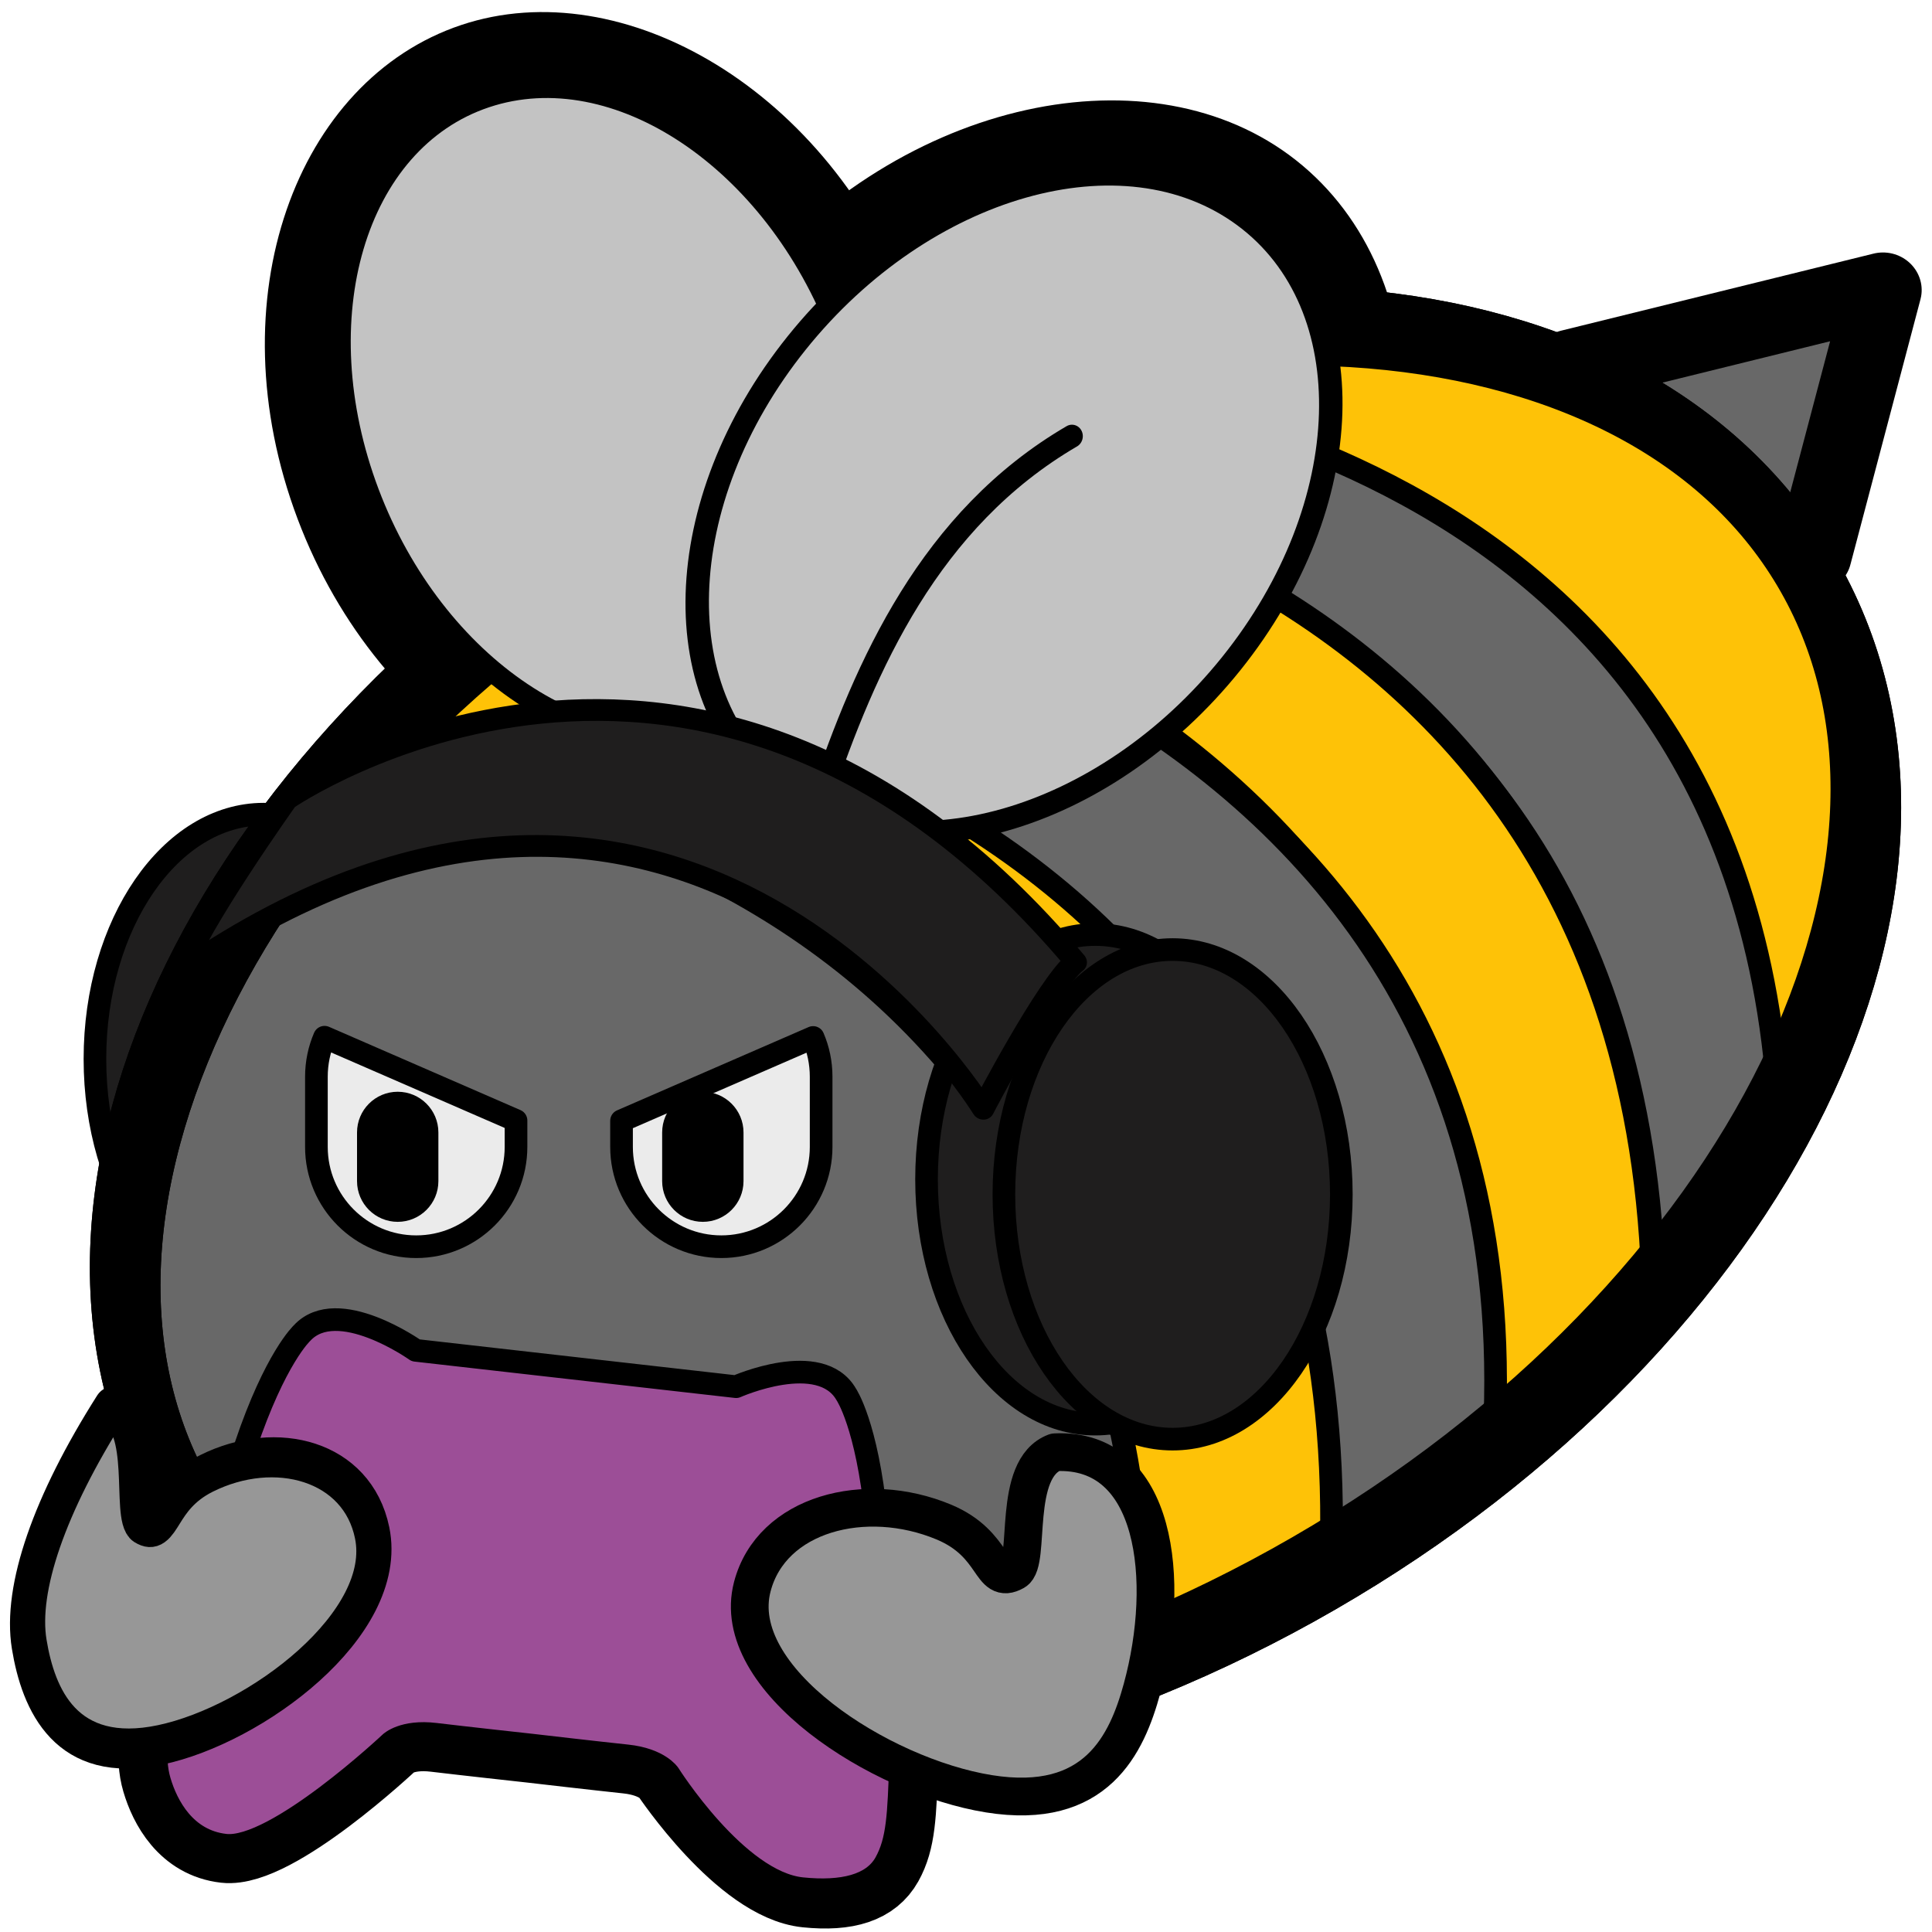
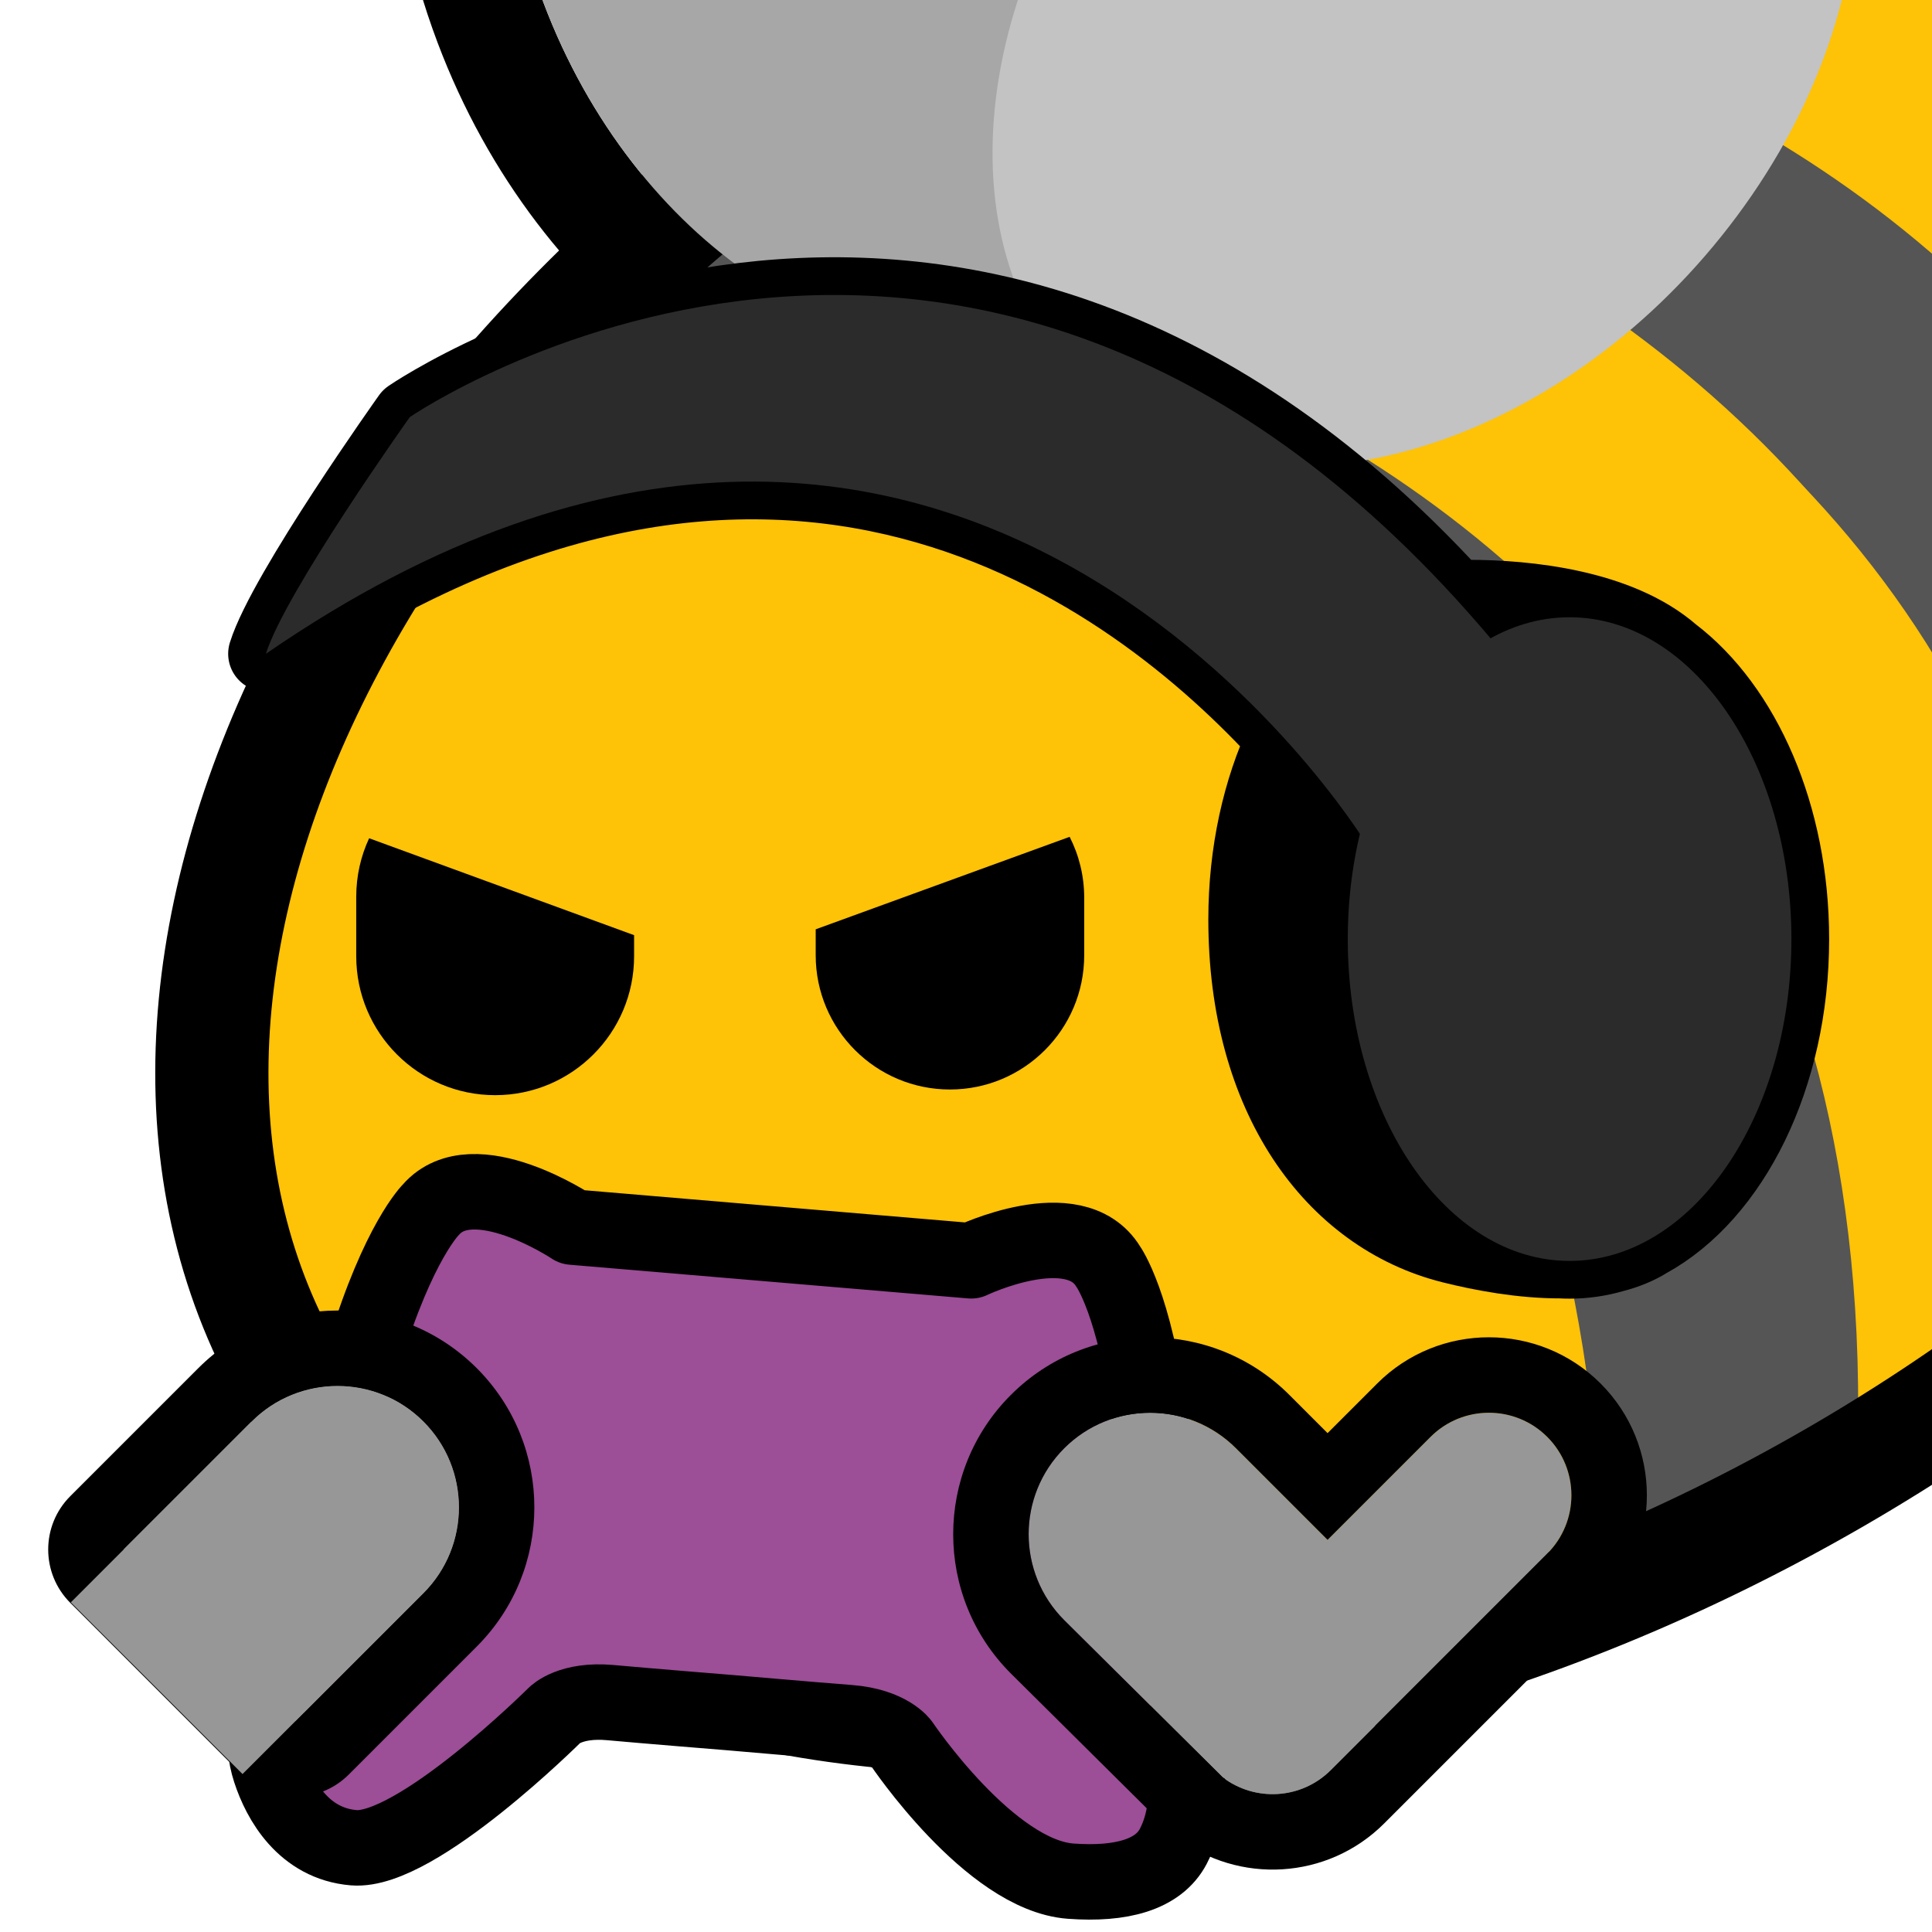
<svg xmlns="http://www.w3.org/2000/svg" width="100%" height="100%" viewBox="0 0 256 256" version="1.1" xml:space="preserve" style="fill-rule:evenodd;clip-rule:evenodd;stroke-linecap:round;stroke-linejoin:round;stroke-miterlimit:1.5;">
-   <g transform="matrix(1,0,0,1,0,-1967)">
-     <g id="blobbee_gamer_angry" transform="matrix(1,0,0,1,0,1967)">
-       <rect x="0" y="0" width="256" height="256" style="fill:none;" />
-       <g id="Controller-outline" transform="matrix(0.227229,0.0256235,-0.0256235,0.227229,-191.799,-53.7902)">
-         <path d="M1393.92,890.756C1393.92,890.756 1419.83,863.382 1437.69,887.766C1437.69,887.766 1451.51,903.741 1462.89,956.553C1474.27,1009.37 1490.47,1065.53 1492.81,1095.92C1495.15,1126.31 1496.39,1141.25 1490.61,1155C1484.82,1168.75 1470.63,1175.29 1446.94,1175.54C1409.09,1175.94 1360.25,1117.96 1360.25,1117.96C1360.25,1117.96 1353.65,1109.96 1334.93,1110.09C1317.48,1110.21 1283.51,1110.11 1279,1110.09C1274.49,1110.11 1240.52,1110.21 1223.07,1110.09C1204.35,1109.96 1197.75,1117.96 1197.75,1117.96C1197.75,1117.96 1138.58,1187.64 1109.32,1187.63C1086,1187.63 1073.18,1168.75 1067.39,1155C1061.61,1141.25 1062.85,1126.31 1065.19,1095.92C1067.53,1065.53 1083.73,1009.37 1095.11,956.553C1106.49,903.741 1120.31,887.766 1120.31,887.766C1138.17,863.382 1164.5,890.756 1164.5,890.756L1393.92,890.756Z" style="fill:none;stroke:black;stroke-width:43.73px;" />
-       </g>
-       <g id="Sting" transform="matrix(0.78314,0.139967,-0.135634,0.7589,67.2303,-21.11)">
-         <path d="M189.771,56.854L238.765,34.355L235.05,81.388" style="fill:rgb(104,104,104);stroke:black;stroke-width:12.77px;" />
-       </g>
-       <g id="Earcup" transform="matrix(1.36886,0,0,1.36886,-2855.18,-2388.16)">
-         <ellipse cx="2111.33" cy="1847.14" rx="16.332" ry="23.695" style="fill:rgb(31,30,30);stroke:black;stroke-width:2.19px;stroke-linecap:butt;" />
-       </g>
-       <g id="Body" transform="matrix(0.994109,-0.573949,0.761422,1.28301,-120.17,92.6047)">
-         <ellipse cx="168.926" cy="110.515" rx="107.942" ry="55.376" style="fill:rgb(104,104,104);stroke:black;stroke-width:7.47px;" />
-       </g>
-       <g id="Wings-outline" transform="matrix(0.959562,0.127262,-0.127262,0.959562,7.56883,-6.44254)">
-         <g transform="matrix(1.17688,-0.575088,0.651434,1.21399,-55.8934,35.953)">
-           <path d="M87.433,14.046C105.289,14.046 121.064,31.835 121.064,54.906C121.064,78.317 104.954,96.336 86.833,96.336C68.977,96.336 53.202,78.546 53.202,55.475C53.202,32.064 69.312,14.046 87.433,14.046ZM87.133,21.55C72.762,21.55 61.095,36.624 61.095,55.191C61.095,73.758 72.762,88.832 87.133,88.832C101.504,88.832 113.171,73.758 113.171,55.191C113.171,36.624 101.504,21.55 87.133,21.55Z" />
-         </g>
-         <g transform="matrix(1.24343,0.685066,-0.776012,1.28263,74.2693,-72.8119)">
-           <path d="M86.838,14.653C104.667,14.653 120.454,32.436 120.454,55.47C120.454,78.17 104.998,95.729 87.428,95.729C69.599,95.729 53.812,77.946 53.812,54.911C53.812,32.211 69.268,14.653 86.838,14.653ZM87.133,21.55C72.762,21.55 61.095,36.624 61.095,55.191C61.095,73.758 72.762,88.832 87.133,88.832C101.504,88.832 113.171,73.758 113.171,55.191C113.171,36.624 101.504,21.55 87.133,21.55Z" />
-         </g>
-       </g>
-       <g id="Stripes" transform="matrix(1,0,0,1,4.4273,10.012)">
-         <g transform="matrix(1,-7.43708e-18,-7.43708e-18,1,92.3462,-63.8411)">
-           <path d="M37.588,107.021C36.302,108.044 130.102,103.736 138.911,199.269C185.818,73.536 38.054,97.55 37.588,107.021Z" style="fill:rgb(254,194,7);stroke:black;stroke-width:3px;" />
-         </g>
-         <g transform="matrix(1,-7.43708e-18,-7.43708e-18,1,73.4912,-52.6421)">
-           <path d="M157.766,189.064C152.141,96.884 58.714,94.709 59.225,91.972L24.408,104.867C24.408,104.867 137.219,103.115 141.236,211.738L154.889,190.72" style="fill:rgb(104,104,104);stroke:black;stroke-width:3px;" />
-         </g>
-         <g transform="matrix(1,-7.43708e-18,-7.43708e-18,1,55.5726,-39.8214)">
-           <path d="M138.184,221.282L158.96,198.917C155.015,90.156 39.958,88.264 39.959,88.304L21.516,99.184C21.345,99.215 140.506,108.796 138.184,221.282Z" style="fill:rgb(254,194,7);stroke:black;stroke-width:3px;" />
-         </g>
-         <g transform="matrix(1,-7.43708e-18,-7.43708e-18,1,25.9786,-19.0024)">
-           <path d="M52.67,78.448L32.777,93.969C32.777,93.969 147.14,105.355 145.924,216.369L167.401,201.973C175.368,91.857 51.46,79.379 49.702,80.764" style="fill:rgb(104,104,104);stroke:black;stroke-width:3px;" />
-         </g>
-         <g transform="matrix(1,-7.43708e-18,-7.43708e-18,1,-0.424026,-0.546032)">
-           <path d="M54.907,77.629L39.992,93.485C39.992,93.485 145.269,94.435 147.67,208.921L172.327,197.913C176.533,83.454 58.325,78.845 54.907,77.629Z" style="fill:rgb(254,194,7);stroke:black;stroke-width:3px;" />
-         </g>
-       </g>
-       <g id="Eyes" transform="matrix(0.838819,0.122399,-0.122399,0.838819,29.3777,3.16082)">
-         <g id="Right-eye" transform="matrix(1.28841,-0.188003,0.188003,1.28841,-684.786,-1541.6)">
-           <path d="M397.461,1379.19L420.461,1369.19C421.08,1370.63 421.423,1372.23 421.423,1373.9L421.423,1382.33C421.423,1388.94 416.055,1394.31 409.442,1394.31C402.83,1394.31 397.461,1388.94 397.461,1382.33L397.461,1379.19Z" style="fill:rgb(235,235,235);stroke:black;stroke-width:2.72px;" />
-         </g>
-         <g id="Right-eye1" transform="matrix(0.639006,-0.0932429,0.104024,0.712889,-4.68472,94.5194)">
-           <path d="M154.615,111.64C154.615,106.77 150.203,102.815 144.77,102.815C139.336,102.815 134.924,106.77 134.924,111.64L134.924,122.216C134.924,127.086 139.336,131.04 144.77,131.04C150.203,131.04 154.615,127.086 154.615,122.216L154.615,111.64Z" />
-         </g>
-         <g id="Left-eye" transform="matrix(1.28841,-0.188003,0.188003,1.28841,-681.284,-1542.11)">
-           <path d="M359.087,1369.16L382.075,1379.16L382.075,1382.33C382.075,1388.94 376.706,1394.31 370.094,1394.31C363.482,1394.31 358.113,1388.94 358.113,1382.33L358.113,1373.9C358.113,1372.22 358.46,1370.61 359.087,1369.16Z" style="fill:rgb(235,235,235);stroke:black;stroke-width:2.72px;" />
-         </g>
-         <g id="Left-eye1" transform="matrix(0.639006,-0.0932429,0.104024,0.712889,-51.8797,101.406)">
-           <path d="M154.615,111.64C154.615,106.77 150.203,102.815 144.77,102.815C139.336,102.815 134.924,106.77 134.924,111.64L134.924,122.216C134.924,127.086 139.336,131.04 144.77,131.04C150.203,131.04 154.615,127.086 154.615,122.216L154.615,111.64Z" />
-         </g>
-       </g>
-       <g id="Body-outline" transform="matrix(0.994109,-0.573949,0.761422,1.28301,-120.17,92.6047)">
-         <ellipse cx="168.926" cy="110.515" rx="107.942" ry="55.376" style="fill:none;stroke:black;stroke-width:7.47px;" />
-       </g>
-       <g id="Wings" transform="matrix(0.959562,0.127262,-0.127262,0.959562,7.56883,-6.44254)">
-         <g id="Back-wing" transform="matrix(1.17688,-0.575088,0.651434,1.21399,-55.8934,35.953)">
-           <ellipse cx="87.133" cy="55.191" rx="26.038" ry="33.641" style="fill:rgb(195,195,195);stroke:black;stroke-width:2.26px;" />
-         </g>
-         <g id="Front-wing" transform="matrix(0.946806,0,0,0.999012,5.86837,0.313874)">
-           <g id="Front-wing-main" transform="matrix(1.31328,0.685743,-0.81961,1.2839,72.2439,-73.1981)">
-             <ellipse cx="87.133" cy="55.191" rx="26.038" ry="33.641" style="fill:rgb(195,195,195);stroke:black;stroke-width:2.17px;" />
-           </g>
-           <path id="Front-wing-line" d="M119.334,101.013C123.249,82.03 129.669,61.104 148.451,47.276" style="fill:none;stroke:black;stroke-width:3.18px;" />
-         </g>
-       </g>
-       <g id="Headset" transform="matrix(1,0,0,1,4.78157,0.0700909)">
-         <g transform="matrix(1,0,0,1,-3.47982,6.20108)">
-           <g transform="matrix(1.36886,0,0,1.36886,-2746.29,-2378.48)">
-             <ellipse cx="2111.33" cy="1847.14" rx="16.332" ry="23.695" style="fill:rgb(31,30,30);stroke:black;stroke-width:2.19px;stroke-linecap:butt;" />
-           </g>
-           <g transform="matrix(1.36886,0,0,1.36886,-2736.04,-2376.49)">
-             <ellipse cx="2111.33" cy="1847.14" rx="16.332" ry="23.695" style="fill:rgb(31,30,30);stroke:black;stroke-width:2.19px;stroke-linecap:butt;" />
-           </g>
-         </g>
-         <g transform="matrix(1.03364,0.0460775,0,1,-2028.88,-1789.58)">
-           <path d="M2084.23,1840.39C2084.23,1840.39 2046.23,1777.88 1981.54,1826.92C1983.31,1820.93 1994.98,1803.45 1994.98,1803.45C1994.98,1803.45 2047.94,1763.37 2096.12,1820.39C2092.54,1823.51 2084.23,1840.39 2084.23,1840.39Z" style="fill:rgb(31,30,30);stroke:black;stroke-width:2.88px;stroke-linecap:butt;" />
-         </g>
-       </g>
-       <g id="Controller" transform="matrix(0.227229,0.0256235,-0.0256235,0.227229,-191.799,-53.7902)">
-         <path d="M1373.74,890.442C1373.74,890.442 1419.83,863.382 1437.69,887.766C1437.69,887.766 1451.51,903.741 1462.89,956.553C1474.27,1009.37 1490.47,1065.53 1492.81,1095.92C1495.15,1126.31 1496.39,1141.25 1490.61,1155C1484.82,1168.75 1467.9,1174.96 1444.22,1175.2C1406.37,1175.6 1360.25,1117.96 1360.25,1117.96C1360.25,1117.96 1353.65,1109.96 1334.93,1110.09C1317.48,1110.21 1283.51,1110.11 1279,1110.09C1274.49,1110.11 1240.52,1110.21 1223.07,1110.09C1204.35,1109.96 1197.75,1117.96 1197.75,1117.96C1197.75,1117.96 1138.58,1187.64 1109.32,1187.63C1086,1187.63 1073.18,1168.75 1067.39,1155C1061.61,1141.25 1062.85,1126.31 1065.19,1095.92C1067.53,1065.53 1083.73,1009.37 1095.11,956.553C1106.49,903.741 1120.31,887.766 1120.31,887.766C1138.17,863.382 1186.89,890.314 1186.89,890.314L1373.74,890.442Z" style="fill:rgb(156,78,151);stroke:black;stroke-width:13.12px;" />
-       </g>
-       <g id="Arm" transform="matrix(-1.01833,-0.204566,-0.235605,1.17285,189.42,-16.8309)">
-         <path d="M126.361,195.324C131.632,207.227 133.182,217.035 130.643,222.887C128.104,228.739 123.003,235.183 111.72,230.967C100.281,226.693 85.917,212.804 90.545,203.32C94.217,195.795 104.937,195.209 112.743,200.468C118.04,204.037 116.287,208.38 119.358,207.391C121.378,206.74 121.255,196.139 126.361,195.324Z" style="fill:rgb(151,151,151);stroke:black;stroke-width:4.46px;" />
-       </g>
-       <g id="Arm1" transform="matrix(1.17285,-0.235605,0.235605,1.17285,-54.4153,-6.88376)">
-         <path d="M126.361,195.324C137.518,197.031 136.207,211.795 130.643,222.887C127.783,228.589 123.003,235.183 111.72,230.967C100.281,226.693 85.917,212.804 90.545,203.32C94.217,195.795 104.937,195.209 112.743,200.468C118.04,204.037 116.287,208.38 119.358,207.391C121.378,206.74 121.255,196.139 126.361,195.324Z" style="fill:rgb(151,151,151);stroke:black;stroke-width:4.18px;" />
-       </g>
+   <rect id="blobbee_gamer_angry" x="0" y="0" width="256" height="256" style="fill:none;" />
+   <clipPath id="_clip1">
+     <rect x="0" y="0" width="256" height="256" />
+   </clipPath>
+   <g clip-path="url(#_clip1)">
+     <path id="Wings-outline" d="M130.856,59.756C103.019,62.47 71.403,41.235 57.982,5.65C42.637,-35.039 58.037,-75.299 88.386,-85.447C112.041,-93.356 140.798,-81.45 159.283,-56.218C186.131,-74.864 218.386,-77.209 239.378,-61.728C266.807,-41.5 268.887,4.414 239.797,40.686C211.162,76.39 165.207,86.274 138.208,66.364C135.509,64.373 133.058,62.162 130.856,59.756ZM137.155,43.08C139.645,47.429 142.961,51.231 147.111,54.291C168.802,70.288 205.09,59.987 228.095,31.302C251.1,2.617 252.167,-33.659 230.475,-49.656C210.553,-64.348 178.317,-56.856 155.368,-33.312C142.407,-61.872 115.433,-78.674 93.143,-71.221C69.559,-63.336 60.093,-31.263 72.017,0.357C83.942,31.976 112.771,51.244 136.356,43.359C136.624,43.269 136.89,43.176 137.155,43.08Z" />
+     <path id="Body" d="M127.902,1.921C208.729,-44.745 300.137,-39.183 331.897,14.333C363.657,67.85 323.82,149.185 242.993,195.851C162.165,242.517 70.758,236.955 38.998,183.439C7.237,129.922 47.074,48.587 127.902,1.921Z" style="fill:rgb(254,194,7);" />
+     <g id="Stripes">
+       <path d="M188.793,-16.095C187.039,-14.699 315.054,-20.58 327.076,109.803C391.095,-61.796 189.429,-29.021 188.793,-16.095Z" style="fill:rgb(85,85,85);" />
+       <path d="M327.076,111.159C319.401,-14.647 191.893,-17.614 192.59,-21.35L145.073,-3.751C145.073,-3.751 299.034,-6.142 304.518,142.104L323.15,113.42" style="fill:rgb(254,194,7);" />
+       <path d="M275.897,172.628L304.252,142.104C298.868,-6.332 141.84,-8.914 141.842,-8.859L116.671,5.99C116.437,6.032 279.066,19.108 275.897,172.628Z" style="fill:rgb(85,85,85);" />
+       <path d="M118.8,6.104L91.65,27.286C91.65,27.286 247.73,42.825 246.071,194.336L275.383,174.688C286.256,24.404 117.148,7.374 114.749,9.264" style="fill:rgb(254,194,7);" />
+       <path d="M85.819,30.174L65.463,51.814C65.463,51.814 209.143,53.111 212.42,209.36L246.071,194.336C251.812,38.125 90.484,31.835 85.819,30.174Z" style="fill:rgb(85,85,85);" />
+     </g>
+     <path id="Body-outline" d="M127.902,1.921C208.729,-44.745 300.137,-39.183 331.897,14.333C363.657,67.85 323.82,149.185 242.993,195.851C162.165,242.517 70.758,236.955 38.998,183.439C7.237,129.922 47.074,48.587 127.902,1.921Z" style="fill:none;stroke:black;stroke-width:15px;" />
+     <g id="Wings">
+       <path id="Back-wing" d="M93.143,-71.221C116.727,-79.107 145.556,-59.838 157.481,-28.219C169.406,3.4 159.94,35.473 136.356,43.359C112.771,51.244 83.942,31.976 72.017,0.357C60.093,-31.263 69.559,-63.336 93.143,-71.221Z" style="fill:rgb(167,167,167);" />
+       <path id="Front-wing" d="M230.475,-49.656C252.167,-33.659 251.1,2.617 228.095,31.302C205.09,59.987 168.802,70.288 147.111,54.291C125.419,38.295 126.486,2.019 149.491,-26.666C172.496,-55.351 208.784,-65.652 230.475,-49.656Z" style="fill:rgb(195,195,195);" />
+     </g>
+     <g id="Eyes">
+       <path id="Right-eye" d="M108.085,123.138L108.085,126.574C108.085,136.392 116.056,144.363 125.874,144.363C135.692,144.363 143.663,136.392 143.663,126.574L143.663,118.951C143.663,116.048 142.967,113.307 141.731,110.885L108.085,123.138Z" />
+       <path id="Left-eye" d="M48.911,111.074C47.816,113.428 47.204,116.053 47.204,118.818L47.204,126.707C47.204,136.866 55.453,145.115 65.613,145.115C75.772,145.115 84.021,136.866 84.021,126.707L84.021,123.916L48.911,111.074Z" />
+     </g>
+     <path id="Controller" d="M128.694,167.064C128.694,167.064 142.371,160.505 146.841,167.824C146.841,167.824 150.372,172.67 152.337,187.874C154.302,203.079 157.55,219.344 157.491,227.995C157.432,236.645 157.429,240.898 155.467,244.649C153.506,248.401 148.575,249.755 141.871,249.263C131.158,248.477 119.483,231.085 119.483,231.085C119.483,231.085 117.807,228.666 112.51,228.258C107.571,227.877 97.97,227.043 96.693,226.931C95.416,226.828 85.81,226.052 80.877,225.604C75.586,225.124 73.53,227.23 73.53,227.23C73.53,227.23 55.144,245.53 46.87,244.834C40.276,244.279 37.099,238.636 35.789,234.611C34.479,230.585 35.186,226.391 36.568,217.852C37.951,209.312 43.864,193.815 48.334,179.15C52.804,164.486 57.093,160.296 57.093,160.296C62.72,153.824 75.859,162.596 75.859,162.596L128.694,167.064Z" style="fill:rgb(156,78,151);stroke:black;stroke-width:10px;" />
+     <g id="Left-hand">
+       <path id="Outline" d="M33.348,188.357L16.387,205.318L39.137,228.069L56.098,211.108C62.376,204.829 62.376,194.635 56.098,188.357C49.82,182.079 39.626,182.079 33.348,188.357Z" style="fill:rgb(151,151,151);" />
+       <path d="M26.277,181.286C36.457,171.106 52.988,171.106 63.169,181.286C73.35,191.467 73.35,207.998 63.169,218.179L46.208,235.14C42.303,239.045 35.971,239.045 32.066,235.14L9.316,212.389C5.41,208.484 5.41,202.152 9.316,198.247L26.277,181.286ZM33.348,188.357L16.387,205.318L39.137,228.069L56.098,211.108C62.376,204.829 62.376,194.635 56.098,188.357C49.82,182.079 39.626,182.079 33.348,188.357Z" />
+       <path id="Fill" d="M33.348,188.357L9.384,212.321L32.135,235.071L56.098,211.108C62.376,204.829 62.376,194.635 56.098,188.357C49.82,182.079 39.626,182.079 33.348,188.357Z" style="fill:rgb(151,151,151);" />
+     </g>
+     <path id="Right-arm" d="M161.999,235.495L141.013,214.673C134.731,208.391 134.731,198.19 141.013,191.908C147.295,185.626 157.496,185.626 163.778,191.908L175.91,204.04L189.553,190.397C193.821,186.129 200.752,186.129 205.02,190.397C209.288,194.666 209.288,201.596 205.02,205.865L176.343,234.542C172.43,238.454 166.276,238.772 161.999,235.495Z" style="fill:rgb(151,151,151);" />
+     <path d="M154.956,242.594L133.97,221.771C133.961,221.762 133.951,221.753 133.942,221.744C123.757,211.559 123.757,195.022 133.942,184.837C144.127,174.652 160.664,174.652 170.849,184.837C170.849,184.837 175.91,189.898 175.91,189.898L182.482,183.326C190.653,175.155 203.92,175.155 212.091,183.326C220.262,191.497 220.262,204.765 212.091,212.936L183.414,241.613C175.914,249.113 164.115,249.715 155.917,243.433C155.579,243.174 155.258,242.894 154.956,242.594ZM161.999,235.495C166.276,238.772 172.43,238.454 176.343,234.542L205.02,205.865C209.288,201.596 209.288,194.666 205.02,190.397C200.752,186.129 193.821,186.129 189.553,190.397L175.91,204.04L163.778,191.908C157.496,185.626 147.295,185.626 141.013,191.908C134.731,198.19 134.731,208.391 141.013,214.673L161.999,235.495Z" />
+     <g id="Headset">
+       <path id="Shading" d="M170.195,97.854C150.212,75.896 103.063,39.903 35.233,86.632C37.747,78.523 54.3,55.269 54.3,55.269C54.3,55.269 125.847,6.068 192.819,79.247C193.376,79.201 193.937,79.178 194.502,79.178C202.376,79.178 214.504,80.454 221.569,86.62C230.957,93.743 237.37,108.011 237.37,124.435C237.37,142.674 229.461,158.254 218.352,164.343C216.995,165.197 215.454,165.814 213.8,166.241C211.918,166.791 209.971,167.079 207.979,167.079C207.577,167.079 207.178,167.067 206.781,167.044C201.635,167.055 196.318,166.053 192.363,165.062C176.627,161.12 165.11,145.359 165.11,121.822C165.11,112.939 166.987,104.686 170.195,97.854Z" style="fill:none;stroke:black;stroke-width:10px;stroke-linecap:butt;" />
+       <path id="Shading1" d="M194.502,79.178C204.101,79.178 220.02,81.074 225.385,91.413C229.087,98.547 223.894,112.213 223.894,121.822C223.894,132.532 226.603,153.06 222.103,160.553C216.713,169.528 201.166,167.268 192.363,165.062C176.627,161.12 165.11,145.359 165.11,121.822C165.11,98.286 178.28,79.178 194.502,79.178Z" />
+       <ellipse id="Cup" cx="207.979" cy="124.435" rx="29.392" ry="42.644" style="fill:rgb(43,43,43);" />
+       <path id="Headband" d="M180.916,111.604C180.916,111.604 127.002,23.412 35.233,86.632C37.747,78.523 54.3,55.269 54.3,55.269C54.3,55.269 129.429,3.605 197.778,84.903C192.707,88.971 180.916,111.604 180.916,111.604Z" style="fill:rgb(43,43,43);" />
    </g>
  </g>
</svg>
